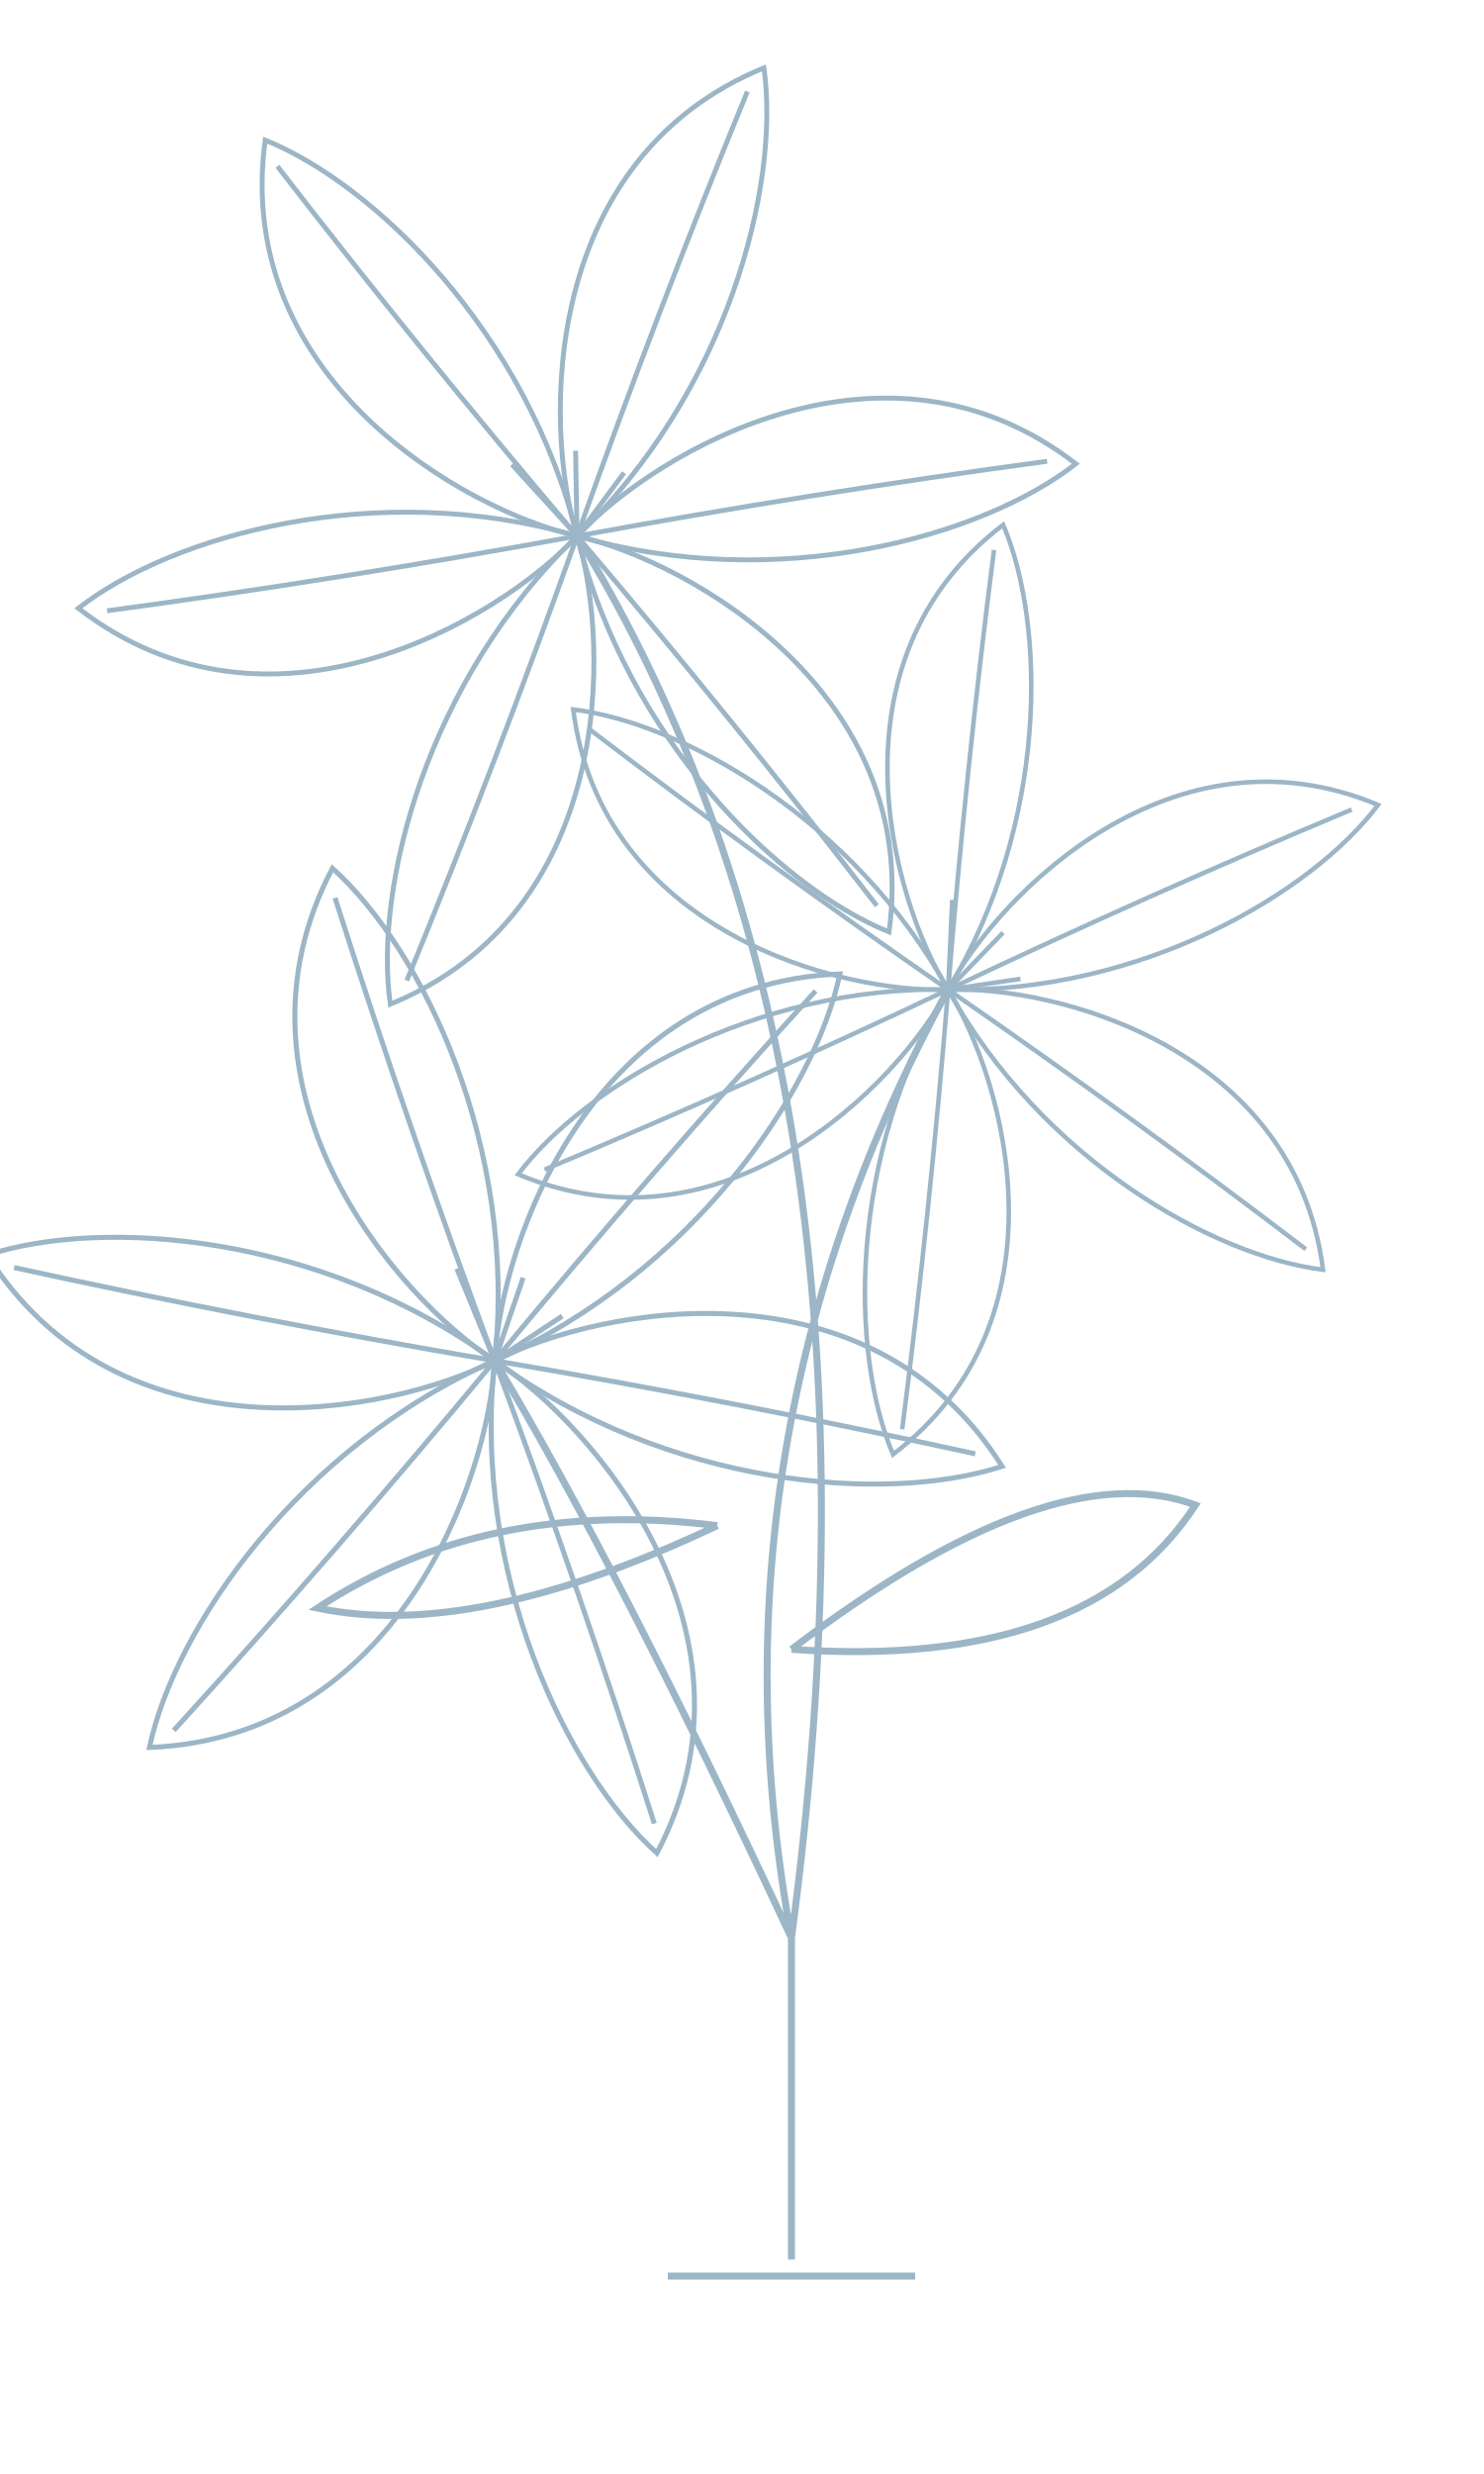
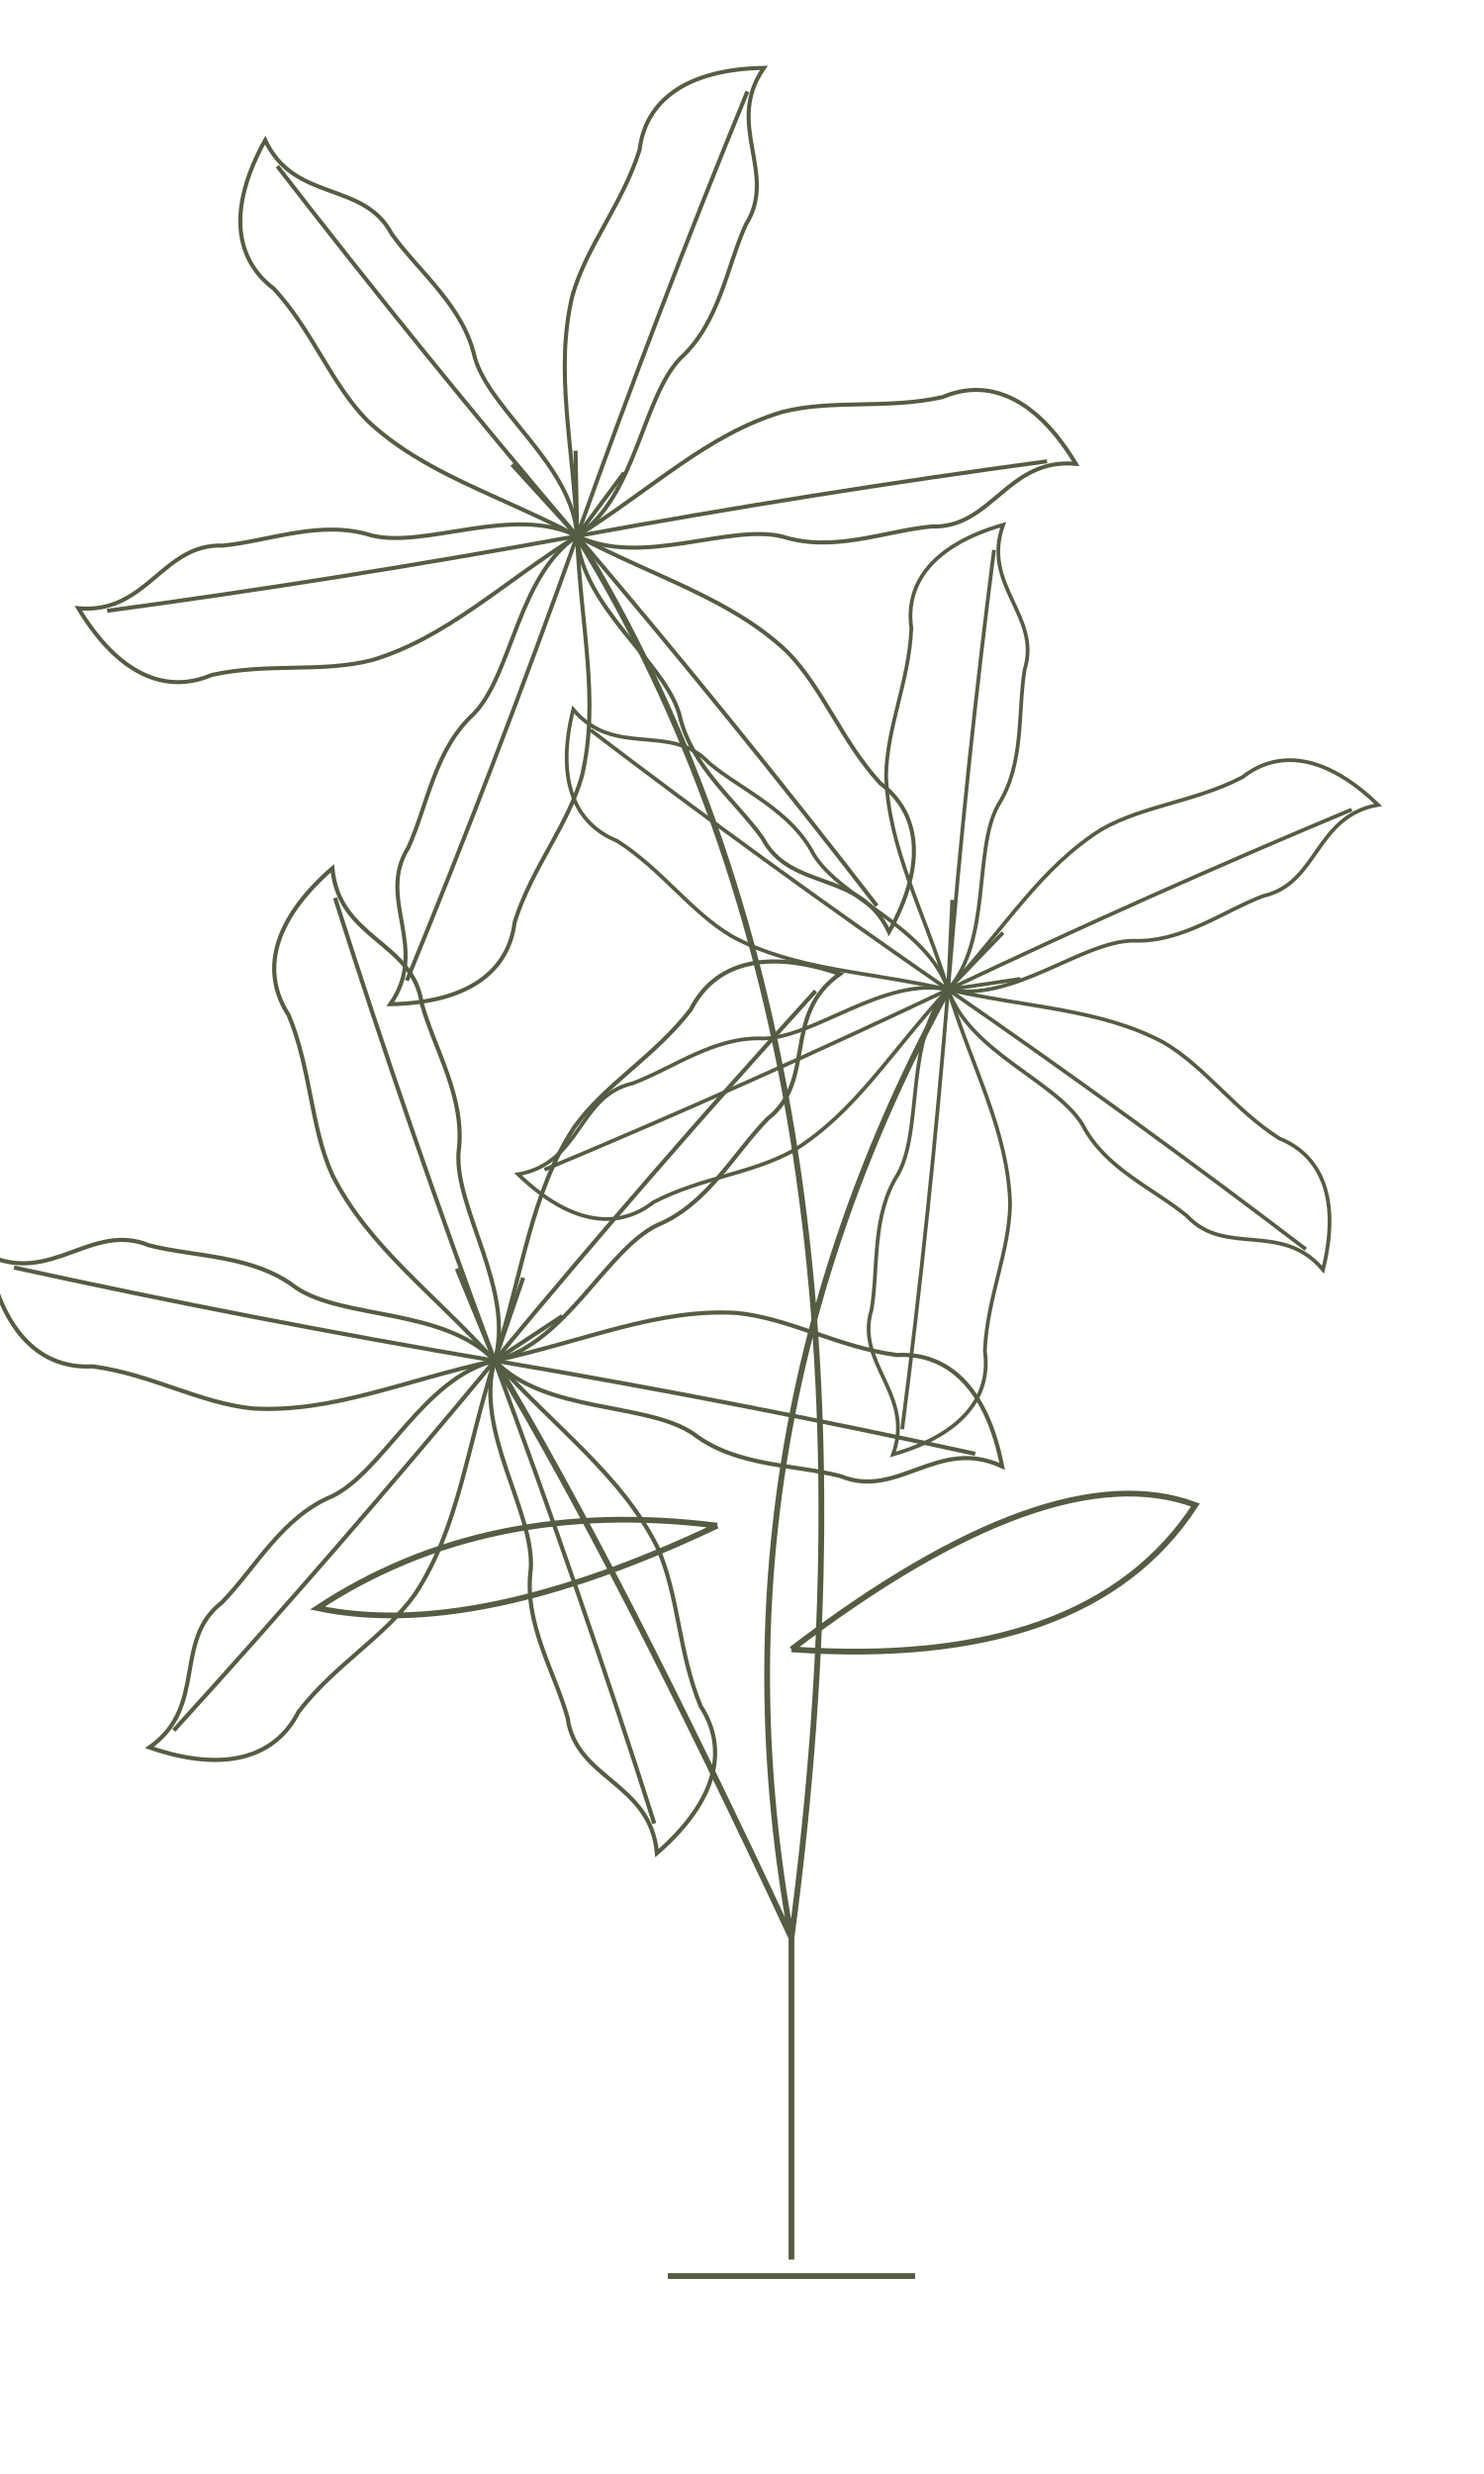
- <svg xmlns="http://www.w3.org/2000/svg" viewBox="0 0 360 600" color="#9cb6c7">
-   <g fill="none" stroke="currentColor" stroke-width="1.7">
+ <svg xmlns="http://www.w3.org/2000/svg" viewBox="0 0 360 600" color="#545d43">
+   <g fill="none" stroke="currentColor" stroke-width="1.4">
    <g transform="translate(140 130) rotate(-25) scale(0.7)">
-       <path d="M0 0 C-32 -25 -85 -100 -40 -170 C-12 -140 14 -71 0 0Z" transform="rotate(0)" />
+       <path d="M0 0 C-19 -25 -39 -42 -49 -67 C-55 -84 -53 -103 -59 -122 C-67 -137 -62 -154 -40 -170 C-40 -146 -15 -143 -14 -122 C-11 -106 -2 -89 -6 -71 C-9 -52 9 -23 0 0Z" transform="rotate(0)" />
      <path d="M0 0Q-22 -80 -40 -160" transform="rotate(0)" />
-       <path d="M0 0 C-32 -25 -85 -100 -40 -170 C-12 -140 14 -71 0 0Z" transform="rotate(60)" />
+       <path d="M0 0 C-19 -25 -39 -42 -49 -67 C-55 -84 -53 -103 -59 -122 C-67 -137 -62 -154 -40 -170 C-40 -146 -15 -143 -14 -122 C-11 -106 -2 -89 -6 -71 C-9 -52 9 -23 0 0Z" transform="rotate(60)" />
      <path d="M0 0Q-22 -80 -40 -160" transform="rotate(60)" />
-       <path d="M0 0 C-32 -25 -85 -100 -40 -170 C-12 -140 14 -71 0 0Z" transform="rotate(120)" />
+       <path d="M0 0 C-19 -25 -39 -42 -49 -67 C-55 -84 -53 -103 -59 -122 C-67 -137 -62 -154 -40 -170 C-40 -146 -15 -143 -14 -122 C-11 -106 -2 -89 -6 -71 C-9 -52 9 -23 0 0Z" transform="rotate(120)" />
      <path d="M0 0Q-22 -80 -40 -160" transform="rotate(120)" />
-       <path d="M0 0 C-32 -25 -85 -100 -40 -170 C-12 -140 14 -71 0 0Z" transform="rotate(180)" />
+       <path d="M0 0 C-19 -25 -39 -42 -49 -67 C-55 -84 -53 -103 -59 -122 C-67 -137 -62 -154 -40 -170 C-40 -146 -15 -143 -14 -122 C-11 -106 -2 -89 -6 -71 C-9 -52 9 -23 0 0Z" transform="rotate(180)" />
      <path d="M0 0Q-22 -80 -40 -160" transform="rotate(180)" />
-       <path d="M0 0 C-32 -25 -85 -100 -40 -170 C-12 -140 14 -71 0 0Z" transform="rotate(240)" />
+       <path d="M0 0 C-19 -25 -39 -42 -49 -67 C-55 -84 -53 -103 -59 -122 C-67 -137 -62 -154 -40 -170 C-40 -146 -15 -143 -14 -122 C-11 -106 -2 -89 -6 -71 C-9 -52 9 -23 0 0Z" transform="rotate(240)" />
      <path d="M0 0Q-22 -80 -40 -160" transform="rotate(240)" />
-       <path d="M0 0 C-32 -25 -85 -100 -40 -170 C-12 -140 14 -71 0 0Z" transform="rotate(300)" />
+       <path d="M0 0 C-19 -25 -39 -42 -49 -67 C-55 -84 -53 -103 -59 -122 C-67 -137 -62 -154 -40 -170 C-40 -146 -15 -143 -14 -122 C-11 -106 -2 -89 -6 -71 C-9 -52 9 -23 0 0Z" transform="rotate(300)" />
      <path d="M0 0Q-22 -80 -40 -160" transform="rotate(300)" />
      <path d="M0 0l-10 -32m10 32l12 -27m-12 27l24 -13" />
    </g>
    <g transform="translate(230 240) rotate(20) scale(0.65)">
-       <path d="M0 0 C-32 -25 -85 -100 -40 -170 C-12 -140 14 -71 0 0Z" transform="rotate(0)" />
+       <path d="M0 0 C-19 -25 -39 -42 -49 -67 C-55 -84 -53 -103 -59 -122 C-67 -137 -62 -154 -40 -170 C-40 -146 -15 -143 -14 -122 C-11 -106 -2 -89 -6 -71 C-9 -52 9 -23 0 0Z" transform="rotate(0)" />
      <path d="M0 0Q-22 -80 -40 -160" transform="rotate(0)" />
-       <path d="M0 0 C-32 -25 -85 -100 -40 -170 C-12 -140 14 -71 0 0Z" transform="rotate(60)" />
+       <path d="M0 0 C-19 -25 -39 -42 -49 -67 C-55 -84 -53 -103 -59 -122 C-67 -137 -62 -154 -40 -170 C-40 -146 -15 -143 -14 -122 C-11 -106 -2 -89 -6 -71 C-9 -52 9 -23 0 0Z" transform="rotate(60)" />
      <path d="M0 0Q-22 -80 -40 -160" transform="rotate(60)" />
-       <path d="M0 0 C-32 -25 -85 -100 -40 -170 C-12 -140 14 -71 0 0Z" transform="rotate(120)" />
+       <path d="M0 0 C-19 -25 -39 -42 -49 -67 C-55 -84 -53 -103 -59 -122 C-67 -137 -62 -154 -40 -170 C-40 -146 -15 -143 -14 -122 C-11 -106 -2 -89 -6 -71 C-9 -52 9 -23 0 0Z" transform="rotate(120)" />
      <path d="M0 0Q-22 -80 -40 -160" transform="rotate(120)" />
-       <path d="M0 0 C-32 -25 -85 -100 -40 -170 C-12 -140 14 -71 0 0Z" transform="rotate(180)" />
+       <path d="M0 0 C-19 -25 -39 -42 -49 -67 C-55 -84 -53 -103 -59 -122 C-67 -137 -62 -154 -40 -170 C-40 -146 -15 -143 -14 -122 C-11 -106 -2 -89 -6 -71 C-9 -52 9 -23 0 0Z" transform="rotate(180)" />
      <path d="M0 0Q-22 -80 -40 -160" transform="rotate(180)" />
-       <path d="M0 0 C-32 -25 -85 -100 -40 -170 C-12 -140 14 -71 0 0Z" transform="rotate(240)" />
+       <path d="M0 0 C-19 -25 -39 -42 -49 -67 C-55 -84 -53 -103 -59 -122 C-67 -137 -62 -154 -40 -170 C-40 -146 -15 -143 -14 -122 C-11 -106 -2 -89 -6 -71 C-9 -52 9 -23 0 0Z" transform="rotate(240)" />
      <path d="M0 0Q-22 -80 -40 -160" transform="rotate(240)" />
-       <path d="M0 0 C-32 -25 -85 -100 -40 -170 C-12 -140 14 -71 0 0Z" transform="rotate(300)" />
+       <path d="M0 0 C-19 -25 -39 -42 -49 -67 C-55 -84 -53 -103 -59 -122 C-67 -137 -62 -154 -40 -170 C-40 -146 -15 -143 -14 -122 C-11 -106 -2 -89 -6 -71 C-9 -52 9 -23 0 0Z" transform="rotate(300)" />
      <path d="M0 0Q-22 -80 -40 -160" transform="rotate(300)" />
      <path d="M0 0l-10 -32m10 32l12 -27m-12 27l24 -13" />
    </g>
    <g transform="translate(120 330) rotate(-5) scale(0.72)">
-       <path d="M0 0 C-32 -25 -85 -100 -40 -170 C-12 -140 14 -71 0 0Z" transform="rotate(0)" />
+       <path d="M0 0 C-19 -25 -39 -42 -49 -67 C-55 -84 -53 -103 -59 -122 C-67 -137 -62 -154 -40 -170 C-40 -146 -15 -143 -14 -122 C-11 -106 -2 -89 -6 -71 C-9 -52 9 -23 0 0Z" transform="rotate(0)" />
      <path d="M0 0Q-22 -80 -40 -160" transform="rotate(0)" />
-       <path d="M0 0 C-32 -25 -85 -100 -40 -170 C-12 -140 14 -71 0 0Z" transform="rotate(60)" />
+       <path d="M0 0 C-19 -25 -39 -42 -49 -67 C-55 -84 -53 -103 -59 -122 C-67 -137 -62 -154 -40 -170 C-40 -146 -15 -143 -14 -122 C-11 -106 -2 -89 -6 -71 C-9 -52 9 -23 0 0Z" transform="rotate(60)" />
      <path d="M0 0Q-22 -80 -40 -160" transform="rotate(60)" />
-       <path d="M0 0 C-32 -25 -85 -100 -40 -170 C-12 -140 14 -71 0 0Z" transform="rotate(120)" />
+       <path d="M0 0 C-19 -25 -39 -42 -49 -67 C-55 -84 -53 -103 -59 -122 C-67 -137 -62 -154 -40 -170 C-40 -146 -15 -143 -14 -122 C-11 -106 -2 -89 -6 -71 C-9 -52 9 -23 0 0Z" transform="rotate(120)" />
      <path d="M0 0Q-22 -80 -40 -160" transform="rotate(120)" />
-       <path d="M0 0 C-32 -25 -85 -100 -40 -170 C-12 -140 14 -71 0 0Z" transform="rotate(180)" />
+       <path d="M0 0 C-19 -25 -39 -42 -49 -67 C-55 -84 -53 -103 -59 -122 C-67 -137 -62 -154 -40 -170 C-40 -146 -15 -143 -14 -122 C-11 -106 -2 -89 -6 -71 C-9 -52 9 -23 0 0Z" transform="rotate(180)" />
      <path d="M0 0Q-22 -80 -40 -160" transform="rotate(180)" />
-       <path d="M0 0 C-32 -25 -85 -100 -40 -170 C-12 -140 14 -71 0 0Z" transform="rotate(240)" />
+       <path d="M0 0 C-19 -25 -39 -42 -49 -67 C-55 -84 -53 -103 -59 -122 C-67 -137 -62 -154 -40 -170 C-40 -146 -15 -143 -14 -122 C-11 -106 -2 -89 -6 -71 C-9 -52 9 -23 0 0Z" transform="rotate(240)" />
      <path d="M0 0Q-22 -80 -40 -160" transform="rotate(240)" />
-       <path d="M0 0 C-32 -25 -85 -100 -40 -170 C-12 -140 14 -71 0 0Z" transform="rotate(300)" />
+       <path d="M0 0 C-19 -25 -39 -42 -49 -67 C-55 -84 -53 -103 -59 -122 C-67 -137 -62 -154 -40 -170 C-40 -146 -15 -143 -14 -122 C-11 -106 -2 -89 -6 -71 C-9 -52 9 -23 0 0Z" transform="rotate(300)" />
      <path d="M0 0Q-22 -80 -40 -160" transform="rotate(300)" />
      <path d="M0 0l-10 -32m10 32l12 -27m-12 27l24 -13" />
    </g>
    <path d="M140 130Q220 260 192 470M230 240Q170 350 192 470M120 330Q150 380 192 470M192 470v78M162 552h60M192 400Q255 352 290 365Q264 405 192 400M174 370Q115 398 77 390Q118 363 174 370" />
  </g>
</svg>
